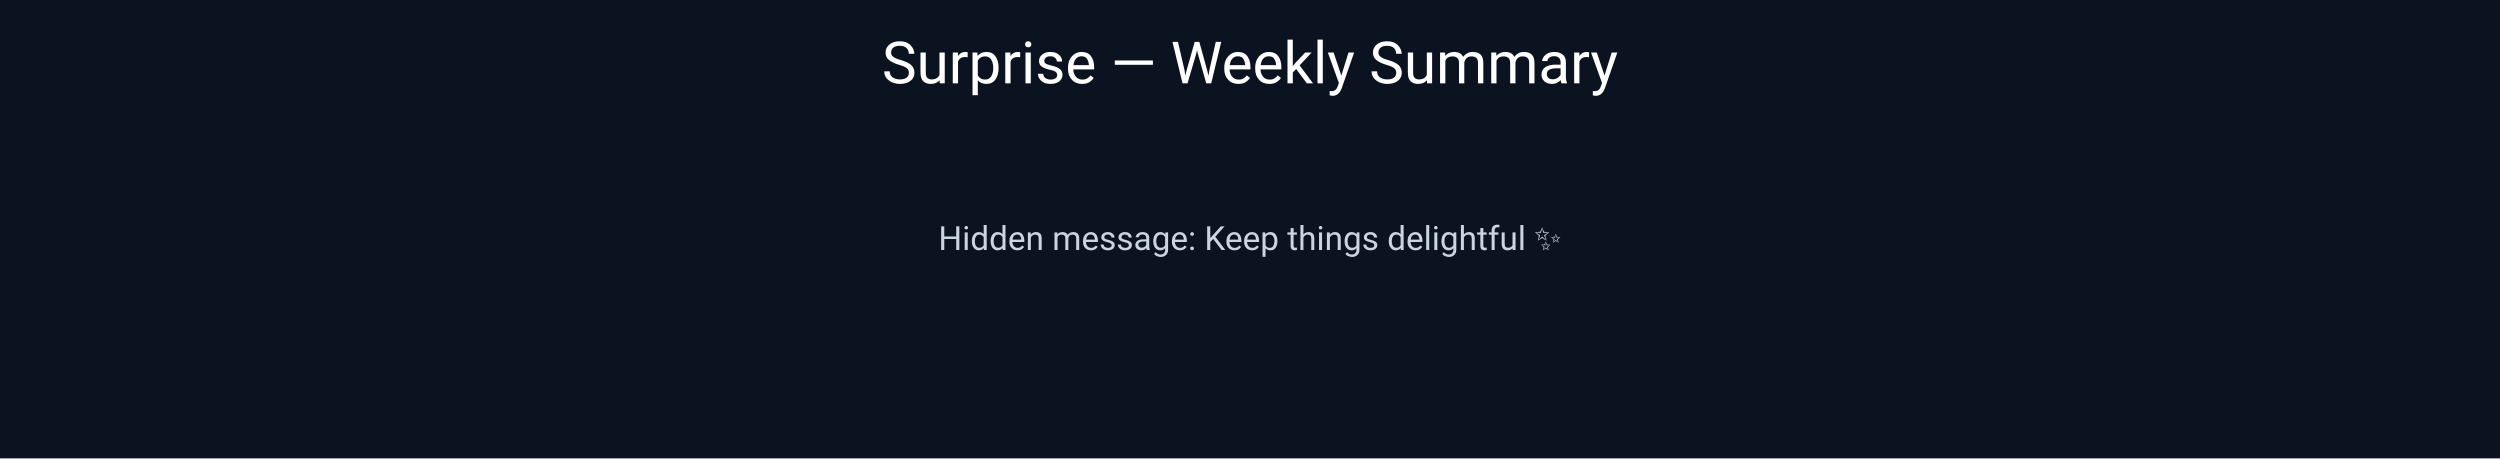
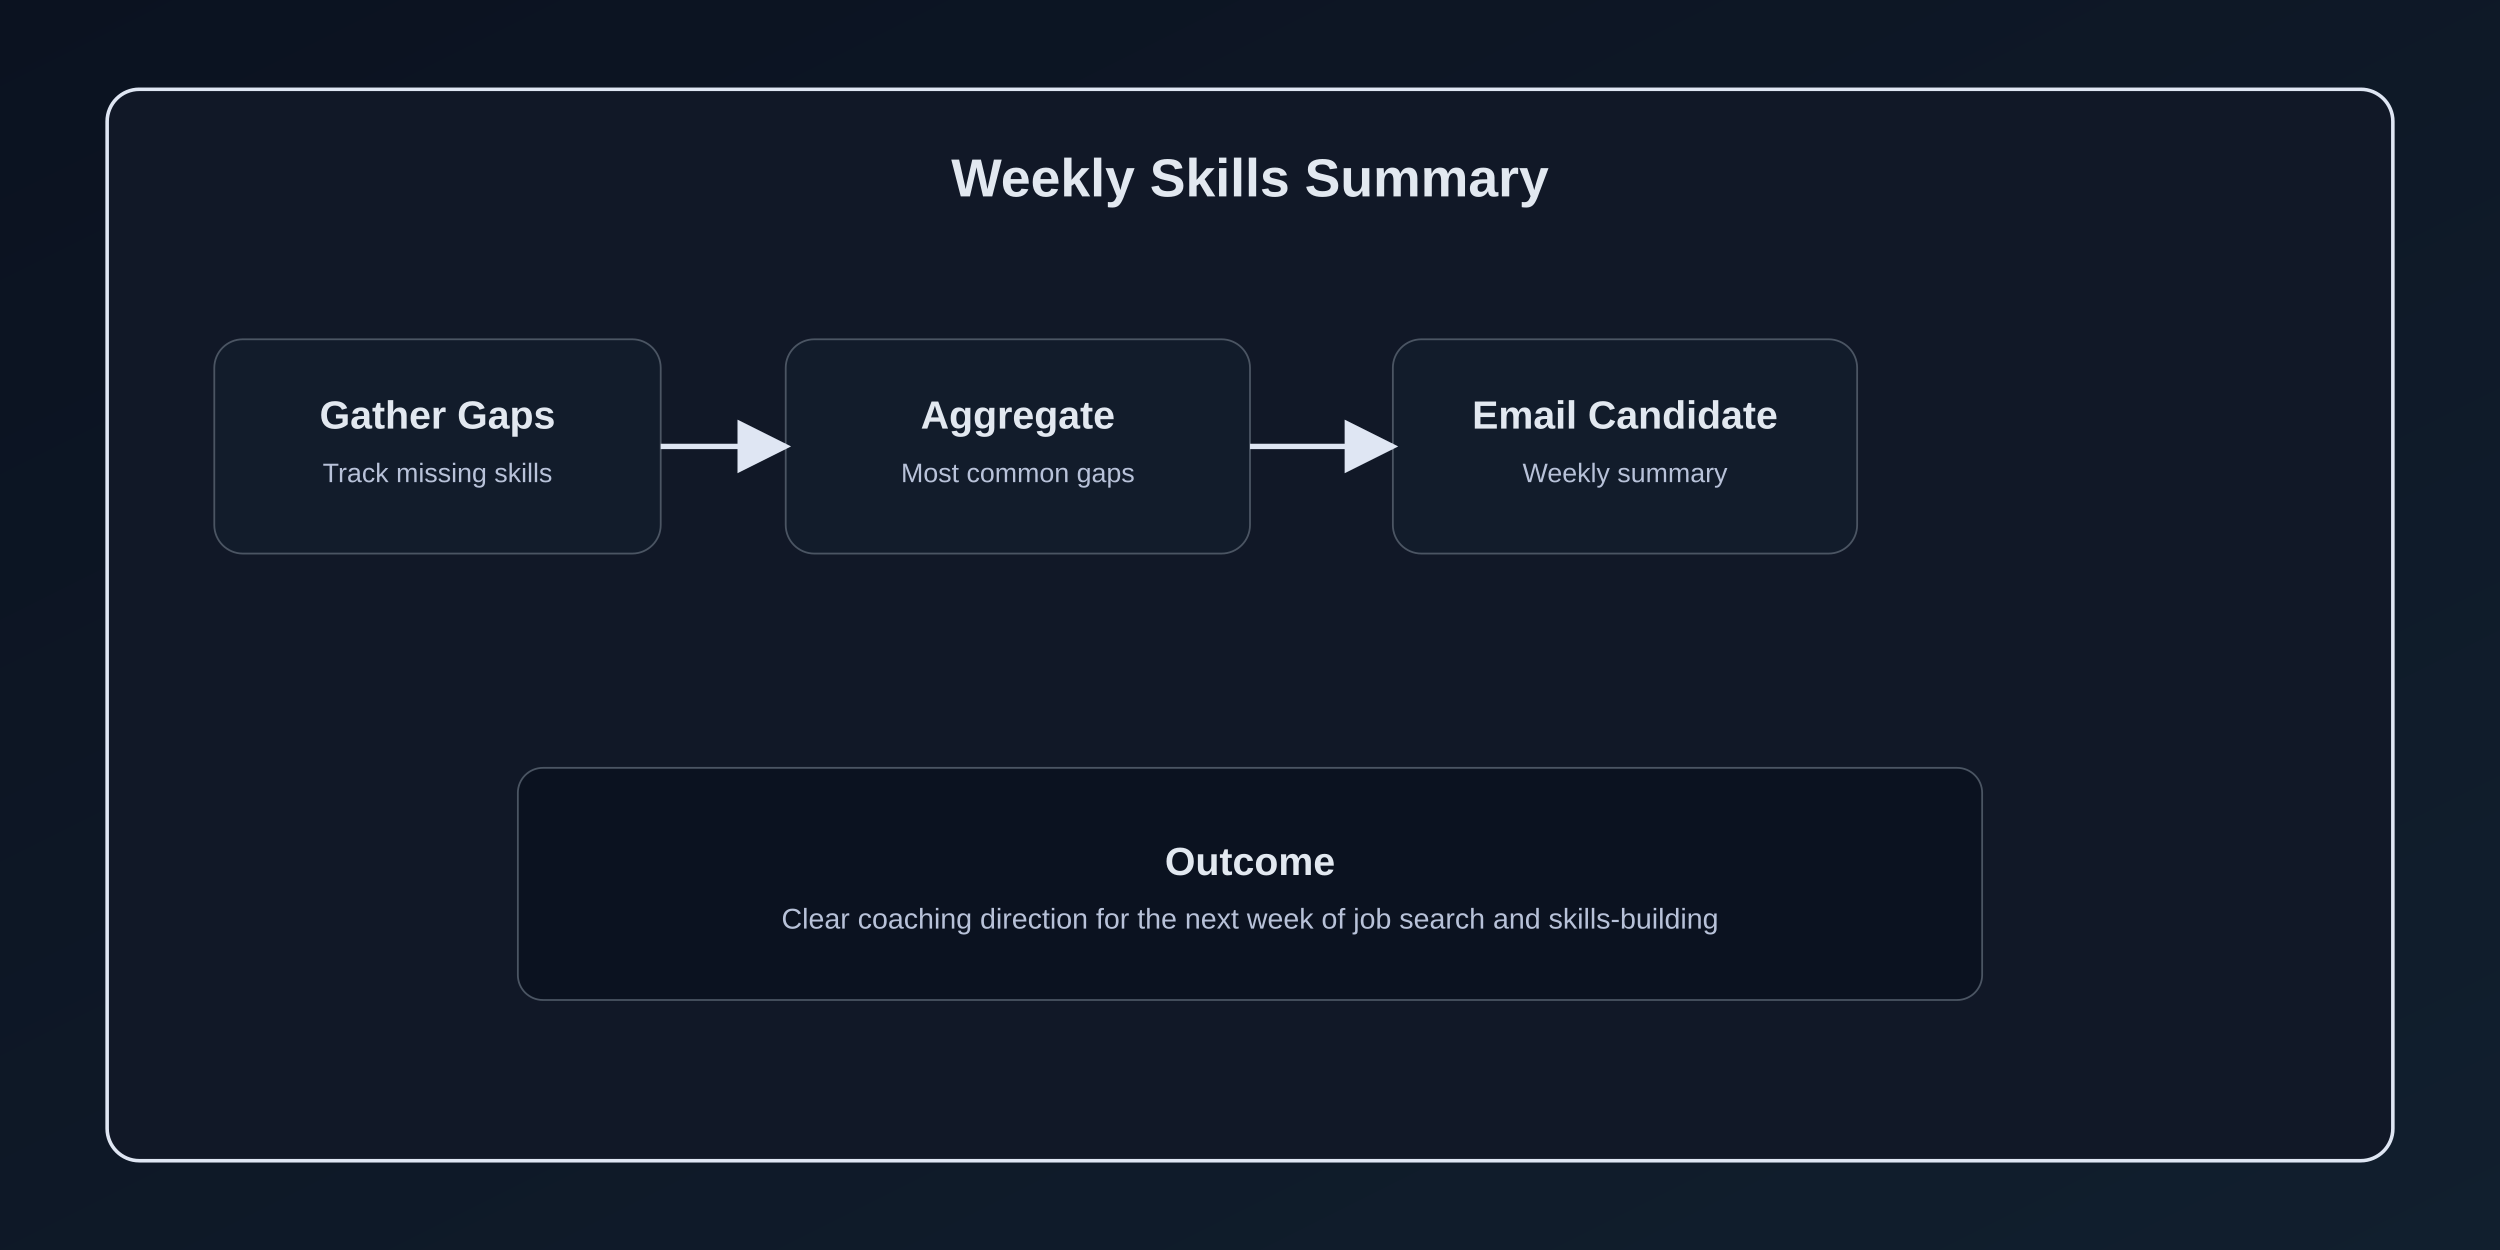
- <svg xmlns="http://www.w3.org/2000/svg" width="1200" height="220">
-   <rect width="100%" height="100%" fill="#0b1220" />
-   <text x="600" y="40" font-family="Segoe UI, Roboto, Arial" font-size="28" fill="#fff" text-anchor="middle">Surprise — Weekly Summary</text>
-   <text x="600" y="120" font-family="Segoe UI, Roboto, Arial" font-size="16" fill="#cbd5e1" text-anchor="middle">Hidden message: Keep things delightful ✨</text>
+ <svg xmlns="http://www.w3.org/2000/svg" width="1400" height="700" viewBox="0 0 1400 700">
+   <defs>
+     <linearGradient id="bg3" x1="0" x2="1" y1="0" y2="1">
+       <stop offset="0%" stop-color="#0b1220" />
+       <stop offset="100%" stop-color="#111f2e" />
+     </linearGradient>
+   </defs>
+   <rect width="1400" height="700" fill="url(#bg3)" />
+   <rect x="60" y="50" width="1280" height="600" rx="18" fill="#111827" stroke="#dfe6f3" stroke-width="2" />
+   <g font-family="Segoe UI, Arial, sans-serif" fill="#e2e8f0">
+     <text x="700" y="110" text-anchor="middle" font-size="30" font-weight="700">Weekly Skills Summary</text>
+     <rect x="120" y="190" width="250" height="120" rx="16" fill="#121c2b" stroke="#4b5563" />
+     <text x="245" y="240" text-anchor="middle" font-size="22" font-weight="700">Gather Gaps</text>
+     <text x="245" y="270" text-anchor="middle" font-size="15" fill="#b8c2d9">Track missing skills</text>
+     <rect x="440" y="190" width="260" height="120" rx="16" fill="#121c2b" stroke="#4b5563" />
+     <text x="570" y="240" text-anchor="middle" font-size="22" font-weight="700">Aggregate</text>
+     <text x="570" y="270" text-anchor="middle" font-size="15" fill="#b8c2d9">Most common gaps</text>
+     <rect x="780" y="190" width="260" height="120" rx="16" fill="#121c2b" stroke="#4b5563" />
+     <text x="910" y="240" text-anchor="middle" font-size="22" font-weight="700">Email Candidate</text>
+     <text x="910" y="270" text-anchor="middle" font-size="15" fill="#b8c2d9">Weekly summary</text>
+     <path d="M370 250 H440" stroke="#dfe6f3" stroke-width="3" fill="none" marker-end="url(#arrow)" />
+     <path d="M700 250 H780" stroke="#dfe6f3" stroke-width="3" fill="none" marker-end="url(#arrow)" />
+     <rect x="290" y="430" width="820" height="130" rx="14" fill="#0b1220" stroke="#4b5563" />
+     <text x="700" y="490" text-anchor="middle" font-size="22" font-weight="700">Outcome</text>
+     <text x="700" y="520" text-anchor="middle" font-size="16" fill="#b8c2d9">Clear coaching direction for the next week of job search and skills-building</text>
+   </g>
+   <defs>
+     <marker id="arrow" markerWidth="10" markerHeight="10" refX="9" refY="5" orient="auto">
+       <path d="M0,0 L10,5 L0,10 z" fill="#dfe6f3" />
+     </marker>
+   </defs>
</svg>
